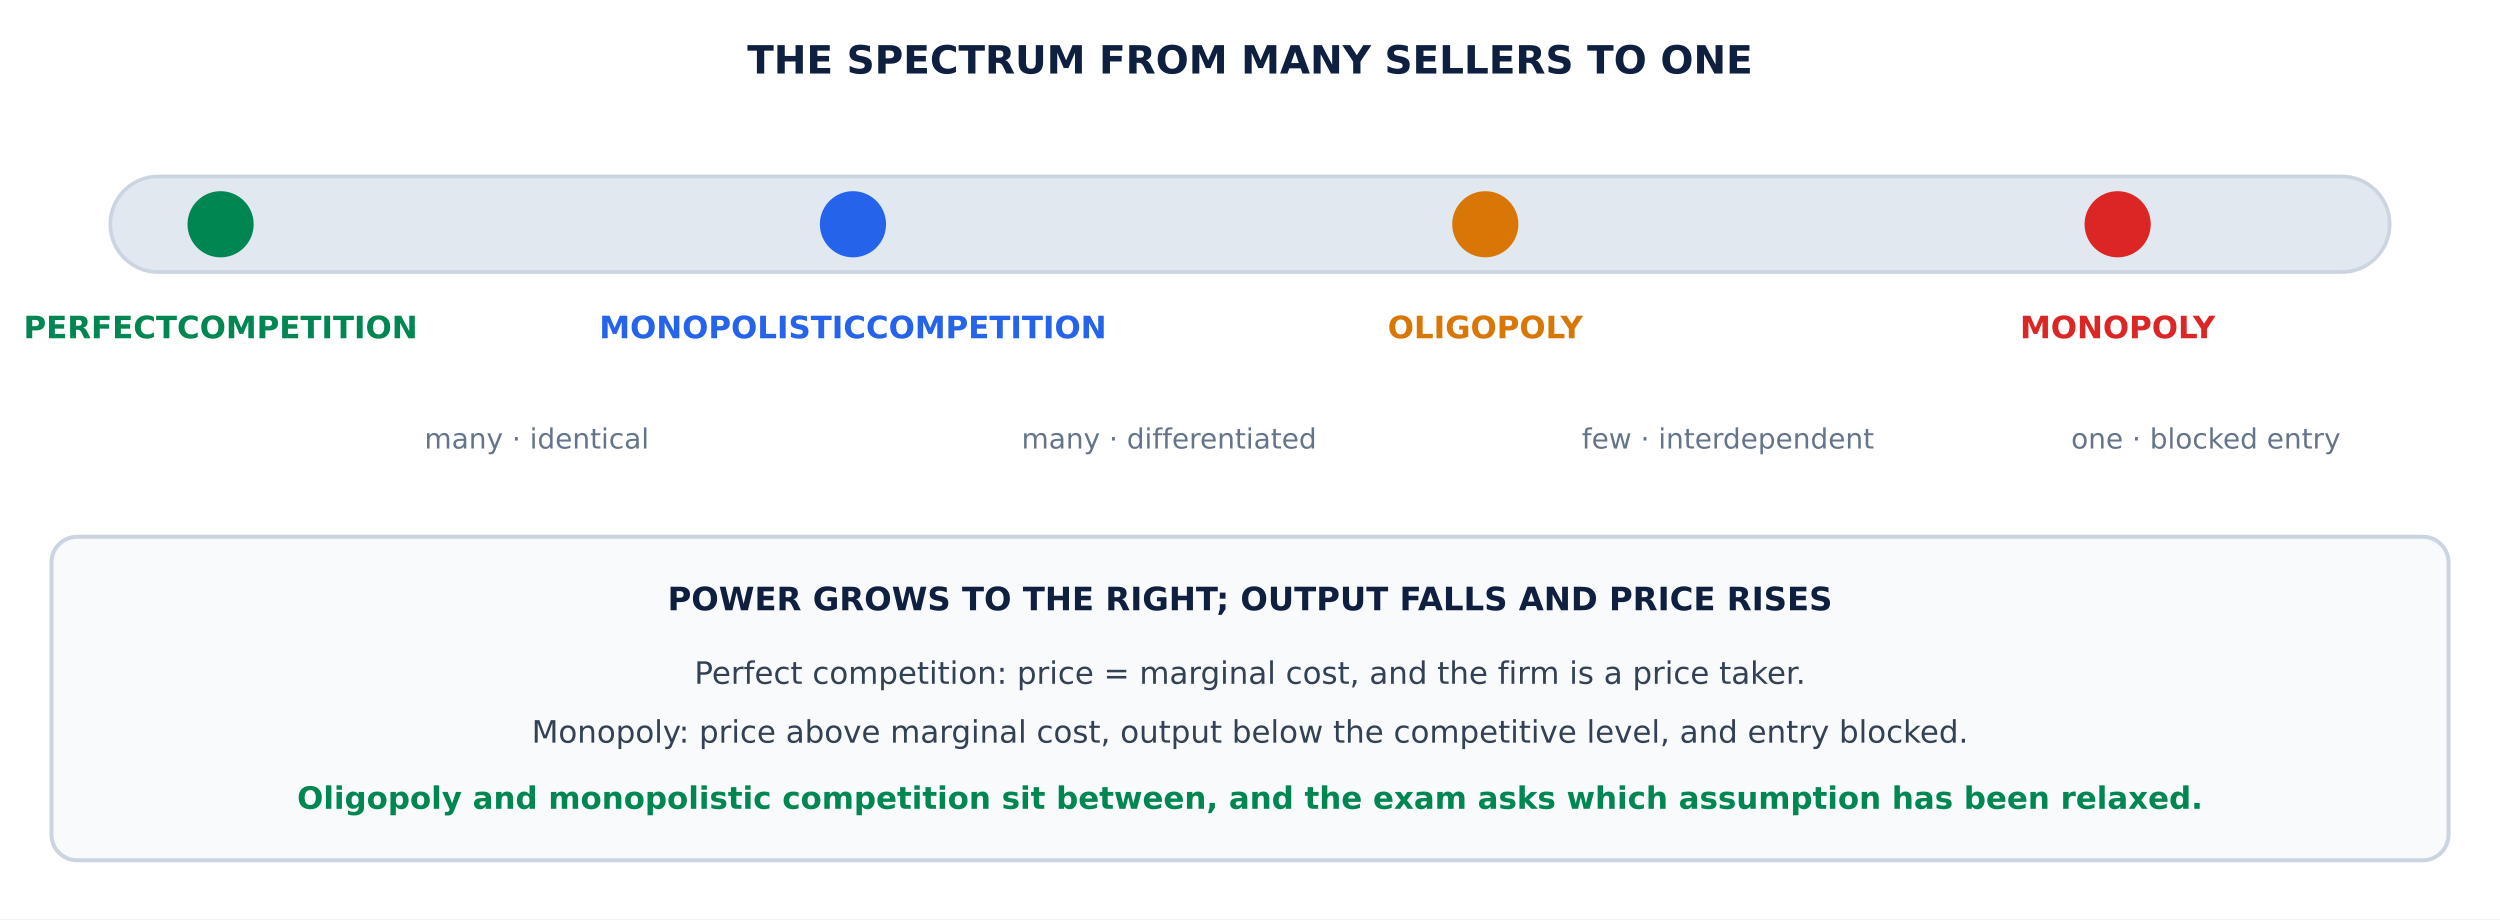
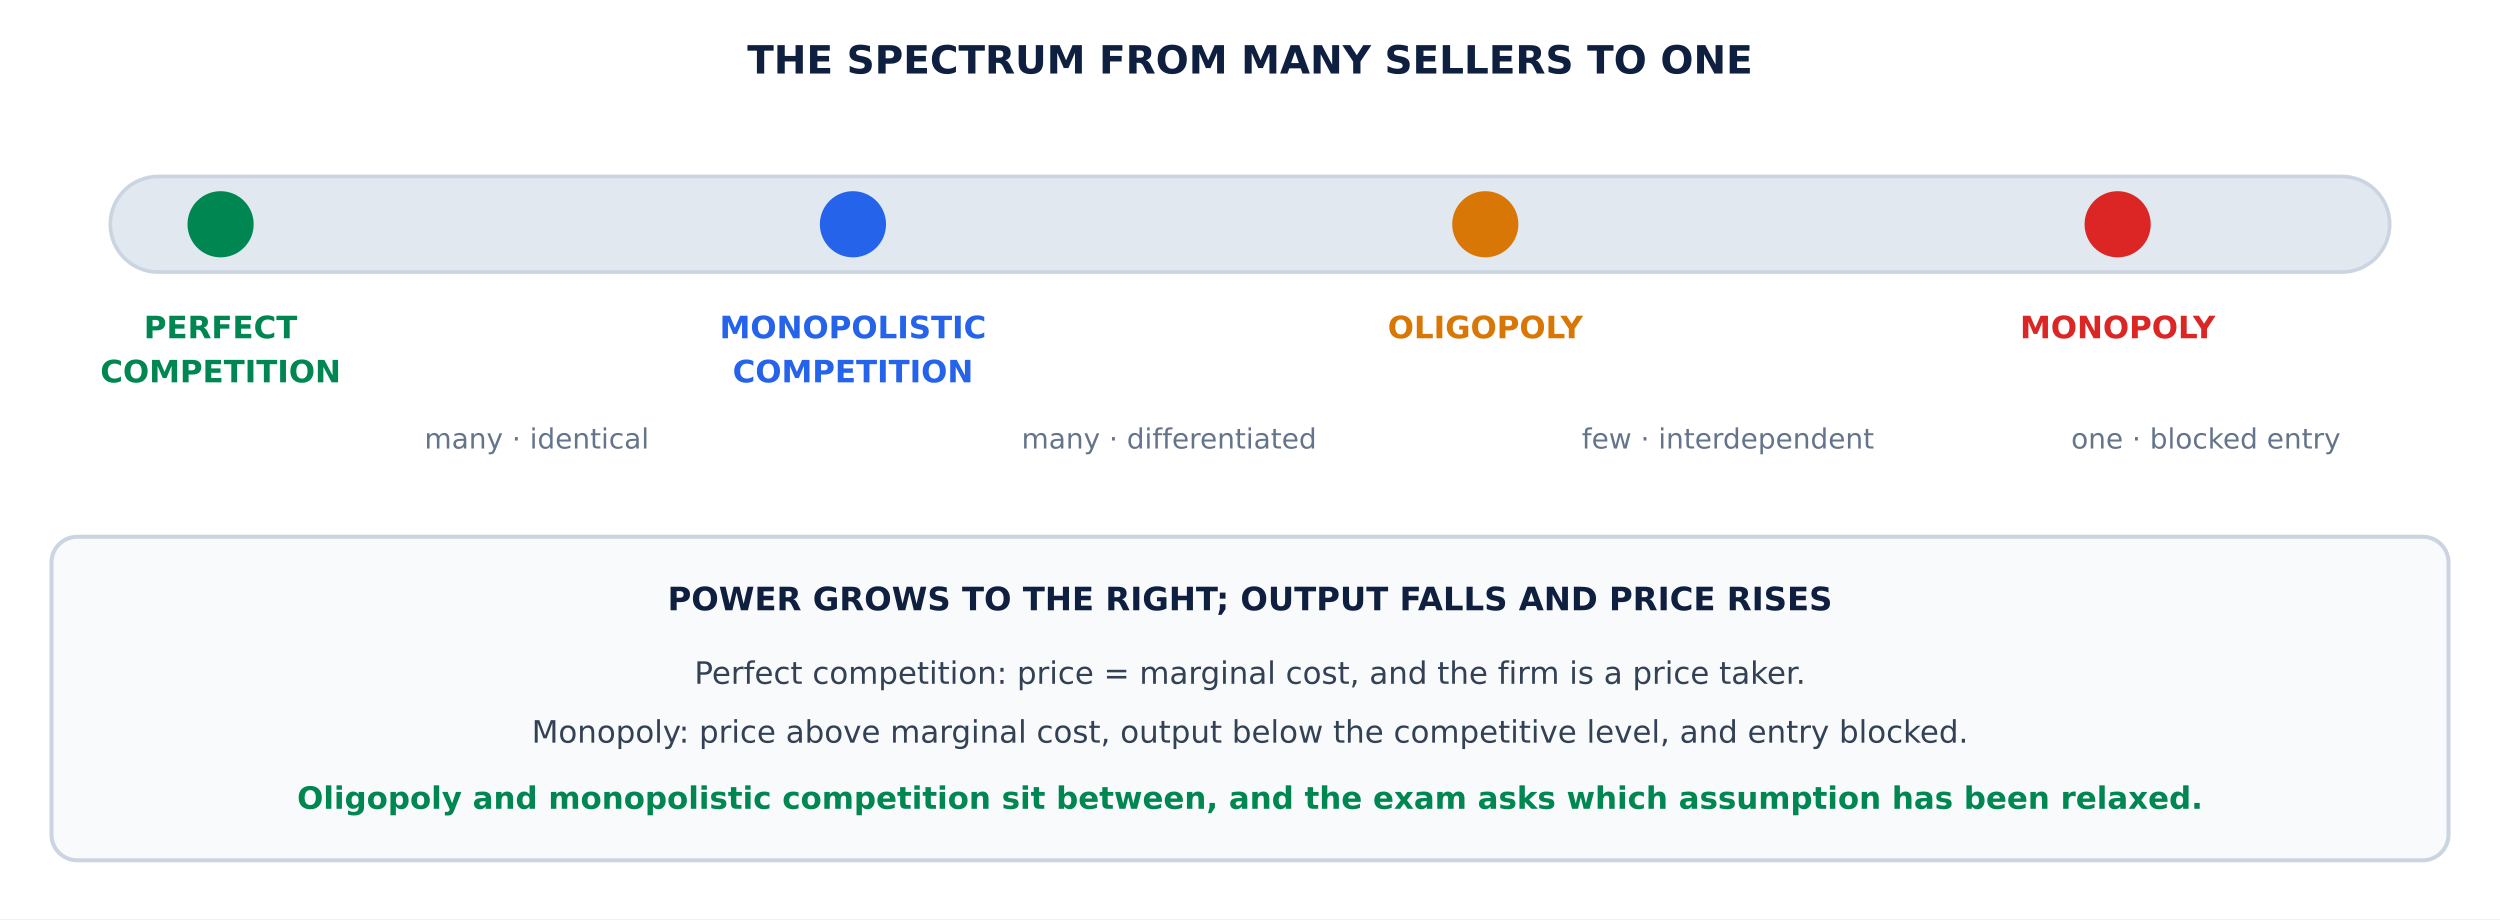
<svg xmlns="http://www.w3.org/2000/svg" viewBox="0 0 680 250" width="680" height="250">
  <defs>
    <marker id="ag" viewBox="0 0 10 10" refX="9" refY="5" markerWidth="7" markerHeight="7" orient="auto-start-reverse">
      <path d="M 0 1 L 10 5 L 0 9 z" fill="#008751" />
    </marker>
    <marker id="an" viewBox="0 0 10 10" refX="9" refY="5" markerWidth="7" markerHeight="7" orient="auto-start-reverse">
      <path d="M 0 1 L 10 5 L 0 9 z" fill="#0E1F40" />
    </marker>
    <marker id="aa" viewBox="0 0 10 10" refX="9" refY="5" markerWidth="7" markerHeight="7" orient="auto-start-reverse">
      <path d="M 0 1 L 10 5 L 0 9 z" fill="#D97706" />
    </marker>
    <marker id="ar" viewBox="0 0 10 10" refX="9" refY="5" markerWidth="7" markerHeight="7" orient="auto-start-reverse">
      <path d="M 0 1 L 10 5 L 0 9 z" fill="#DC2626" />
    </marker>
  </defs>
  <rect x="0" y="0" width="680" height="250" fill="#FFFFFF" />
  <text x="340" y="20" font-family="DejaVu Sans" font-size="10.6" fill="#0E1F40" text-anchor="middle" font-weight="bold">THE SPECTRUM FROM MANY SELLERS TO ONE</text>
  <rect x="30" y="48" width="620" height="26" rx="13" fill="#E2E8F0" stroke="#CBD5E1" stroke-width="1.0" />
  <circle cx="60" cy="61" r="9" fill="#008751" />
-   <text x="60" y="92" font-family="DejaVu Sans" font-size="8.4" fill="#008751" text-anchor="middle" font-weight="bold">PERFECT
- COMPETITION</text>
+   <text x="60" y="92" font-family="DejaVu Sans" font-size="8.4" fill="#008751" text-anchor="middle" font-weight="bold">PERFECT</text>
+   <text x="60" y="104" font-family="DejaVu Sans" font-size="8.4" fill="#008751" text-anchor="middle" font-weight="bold">COMPETITION</text>
  <circle cx="232" cy="61" r="9" fill="#2563EB" />
-   <text x="232" y="92" font-family="DejaVu Sans" font-size="8.4" fill="#2563EB" text-anchor="middle" font-weight="bold">MONOPOLISTIC
- COMPETITION</text>
+   <text x="232" y="92" font-family="DejaVu Sans" font-size="8.4" fill="#2563EB" text-anchor="middle" font-weight="bold">MONOPOLISTIC</text>
+   <text x="232" y="104" font-family="DejaVu Sans" font-size="8.4" fill="#2563EB" text-anchor="middle" font-weight="bold">COMPETITION</text>
  <circle cx="404" cy="61" r="9" fill="#D97706" />
  <text x="404" y="92" font-family="DejaVu Sans" font-size="8.4" fill="#D97706" text-anchor="middle" font-weight="bold">OLIGOPOLY</text>
  <circle cx="576" cy="61" r="9" fill="#DC2626" />
  <text x="576" y="92" font-family="DejaVu Sans" font-size="8.4" fill="#DC2626" text-anchor="middle" font-weight="bold">MONOPOLY</text>
  <text x="146" y="122" font-family="DejaVu Sans" font-size="7.6" fill="#64748B" text-anchor="middle" font-weight="normal">many · identical</text>
  <text x="318" y="122" font-family="DejaVu Sans" font-size="7.6" fill="#64748B" text-anchor="middle" font-weight="normal">many · differentiated</text>
  <text x="470" y="122" font-family="DejaVu Sans" font-size="7.6" fill="#64748B" text-anchor="middle" font-weight="normal">few · interdependent</text>
  <text x="600" y="122" font-family="DejaVu Sans" font-size="7.6" fill="#64748B" text-anchor="middle" font-weight="normal">one · blocked entry</text>
  <rect x="14" y="146" width="652" height="88" rx="7" fill="#F8FAFC" stroke="#CBD5E1" stroke-width="1.1" />
  <text x="340" y="166" font-family="DejaVu Sans" font-size="8.8" fill="#0E1F40" text-anchor="middle" font-weight="bold">POWER GROWS TO THE RIGHT; OUTPUT FALLS AND PRICE RISES</text>
  <text x="340" y="186" font-family="DejaVu Sans" font-size="8.4" fill="#334155" text-anchor="middle" font-weight="normal">Perfect competition: price = marginal cost, and the firm is a price taker.</text>
  <text x="340" y="202" font-family="DejaVu Sans" font-size="8.4" fill="#334155" text-anchor="middle" font-weight="normal">Monopoly: price above marginal cost, output below the competitive level, and entry blocked.</text>
  <text x="340" y="220" font-family="DejaVu Sans" font-size="8.4" fill="#008751" text-anchor="middle" font-weight="bold">Oligopoly and monopolistic competition sit between, and the exam asks which assumption has been relaxed.</text>
</svg>
